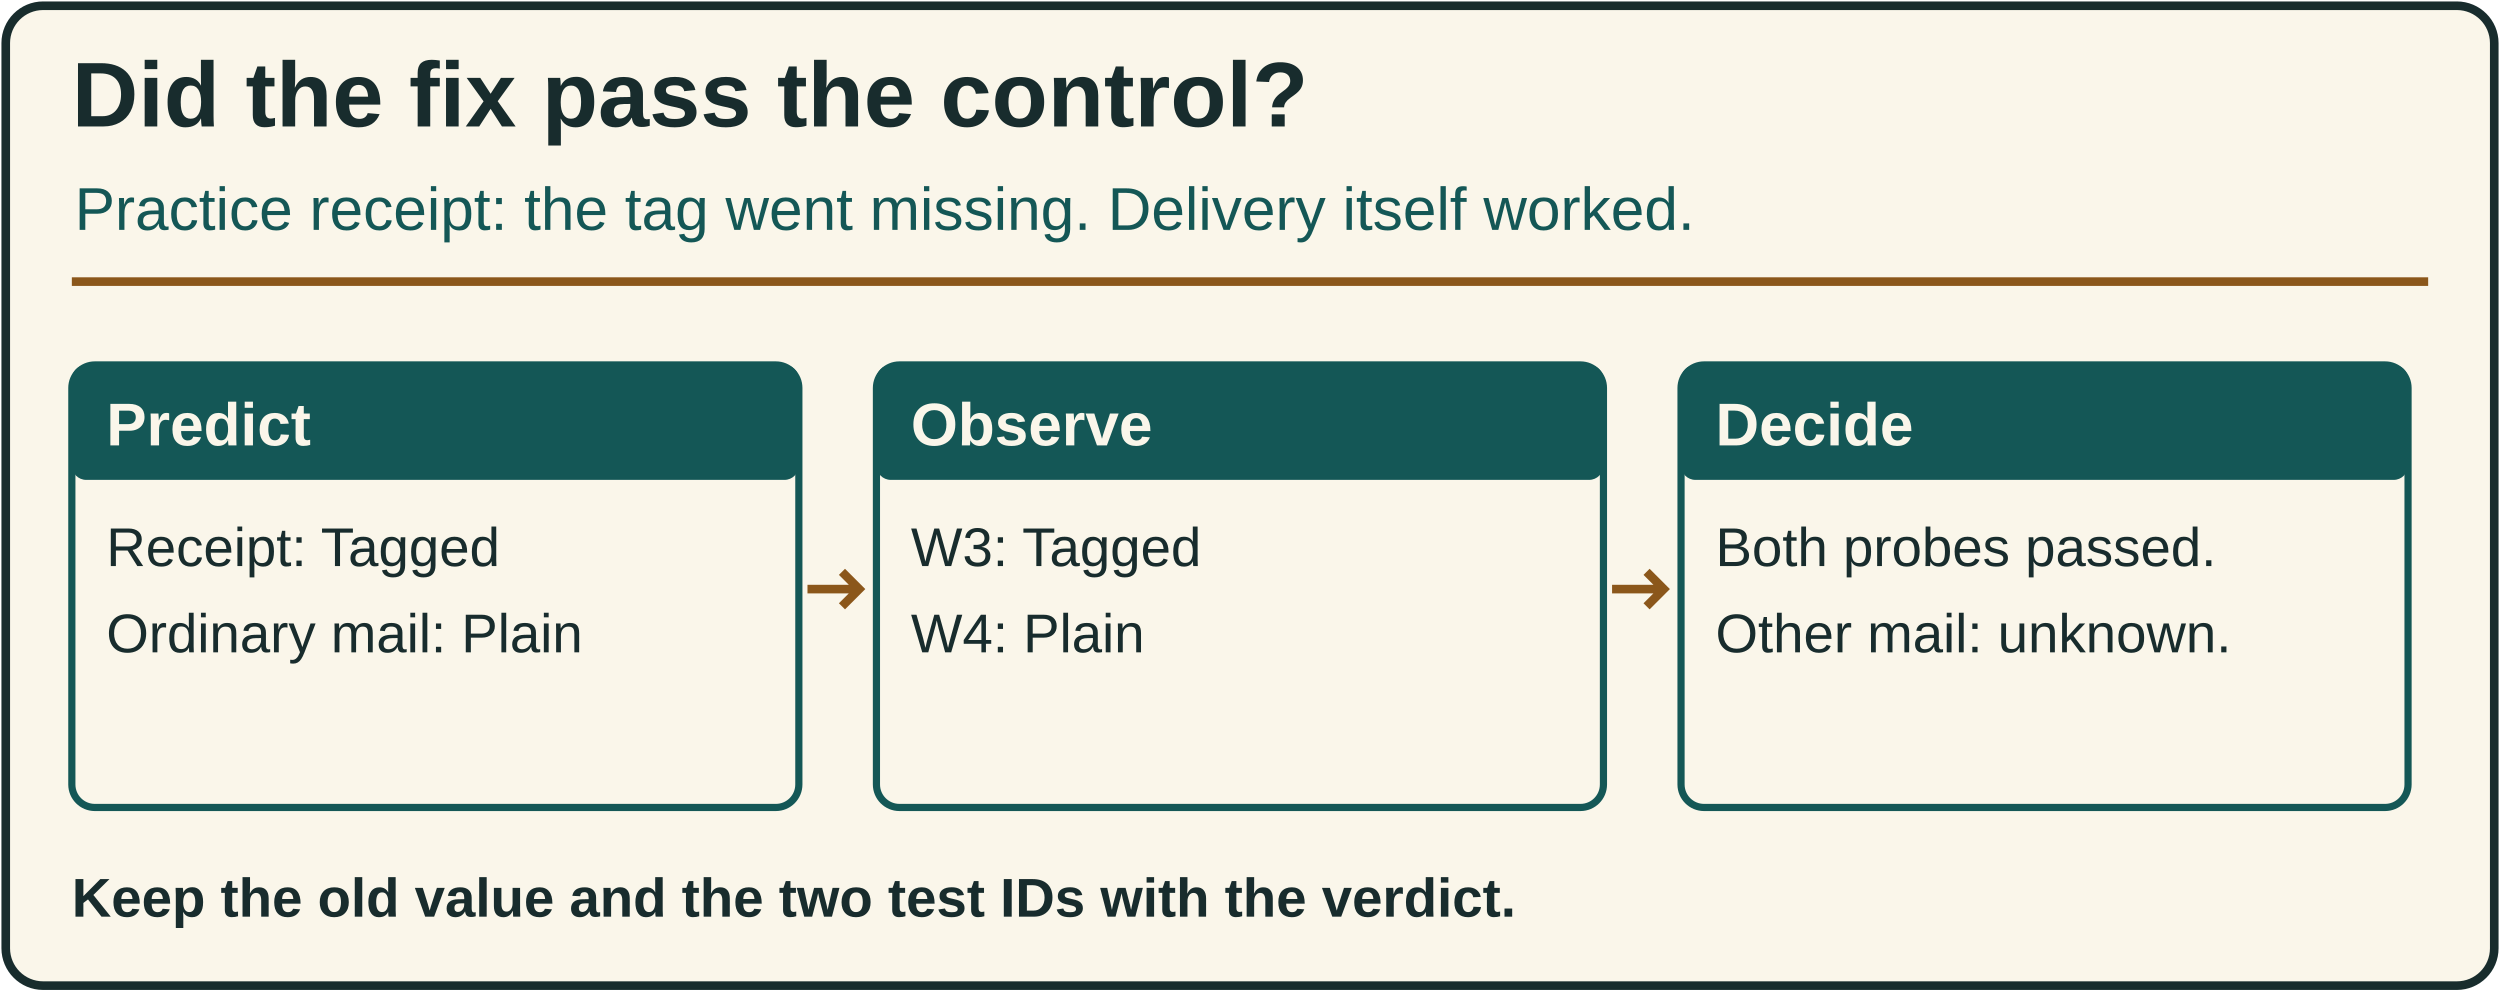
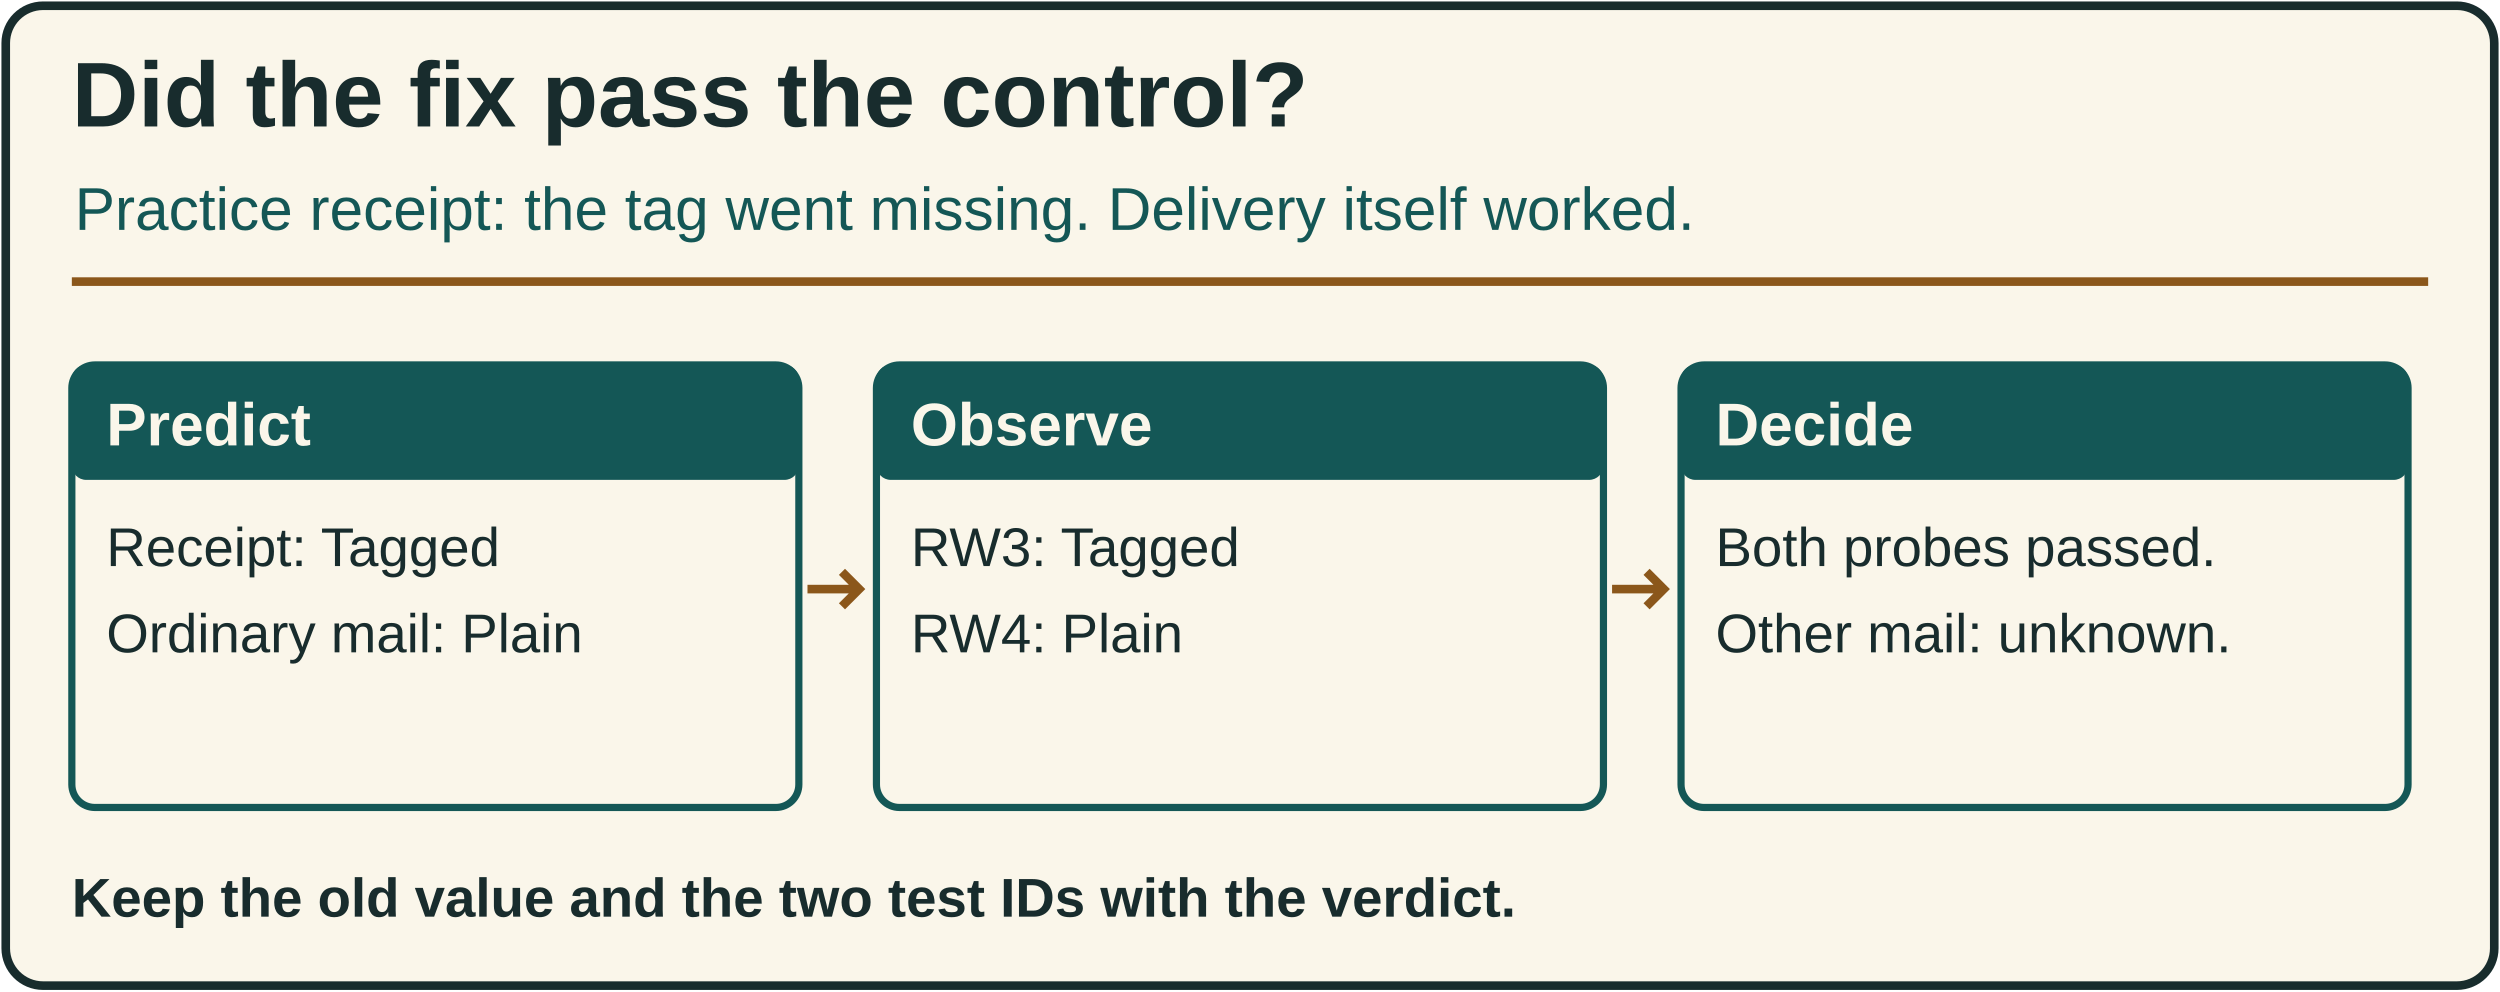
<svg xmlns="http://www.w3.org/2000/svg" viewBox="0 0 870 345" role="img" aria-labelledby="t d" font-family="Arial, sans-serif">
  <rect x="2" y="2" width="866" height="341" rx="13" fill="#faf6ea" stroke="#182c2d" stroke-width="3" />
  <text x="25" y="44" font-size="32" fill="#182c2d" font-weight="700">Did the fix pass the control?</text>
  <text x="26" y="80" font-size="21" fill="#145756" font-weight="400">Practice receipt: the tag went missing. Delivery itself worked.</text>
  <path d="M25 98H845" stroke="#8b571b" stroke-width="3" />
  <rect x="25" y="127" width="253" height="154" rx="8" fill="#faf6ea" stroke="#145756" stroke-width="2.5" />
  <rect x="25" y="127" width="253" height="40" rx="5" fill="#145756" />
  <text x="37" y="155" font-size="21" fill="#faf6ea" font-weight="700">Predict</text>
  <text x="37" y="197" font-size="19" fill="#182c2d" font-weight="400">Receipt: Tagged</text>
  <text x="37" y="227" font-size="19" fill="#182c2d" font-weight="400">Ordinary mail: Plain</text>
  <path d="M281 205h18m-6 -6 6 6 -6 6" stroke="#8b571b" fill="none" stroke-width="3" />
  <rect x="305" y="127" width="253" height="154" rx="8" fill="#faf6ea" stroke="#145756" stroke-width="2.5" />
  <rect x="305" y="127" width="253" height="40" rx="5" fill="#145756" />
  <text x="317" y="155" font-size="21" fill="#faf6ea" font-weight="700">Observe</text>
-   <text x="317" y="197" font-size="19" fill="#182c2d" font-weight="400">W3: Tagged</text>
-   <text x="317" y="227" font-size="19" fill="#182c2d" font-weight="400">W4: Plain</text>
+   <text x="317" y="197" font-size="19" fill="#182c2d" font-weight="400">RW3: Tagged</text>
+   <text x="317" y="227" font-size="19" fill="#182c2d" font-weight="400">RW4: Plain</text>
  <path d="M561 205h18m-6 -6 6 6 -6 6" stroke="#8b571b" fill="none" stroke-width="3" />
  <rect x="585" y="127" width="253" height="154" rx="8" fill="#faf6ea" stroke="#145756" stroke-width="2.5" />
  <rect x="585" y="127" width="253" height="40" rx="5" fill="#145756" />
  <text x="597" y="155" font-size="21" fill="#faf6ea" font-weight="700">Decide</text>
  <text x="597" y="197" font-size="19" fill="#182c2d" font-weight="400">Both probes passed.</text>
  <text x="597" y="227" font-size="19" fill="#182c2d" font-weight="400">Other mail: unknown.</text>
  <text x="25" y="319" font-size="19" fill="#182c2d" font-weight="700">Keep the old value and the two test IDs with the verdict.</text>
</svg>
